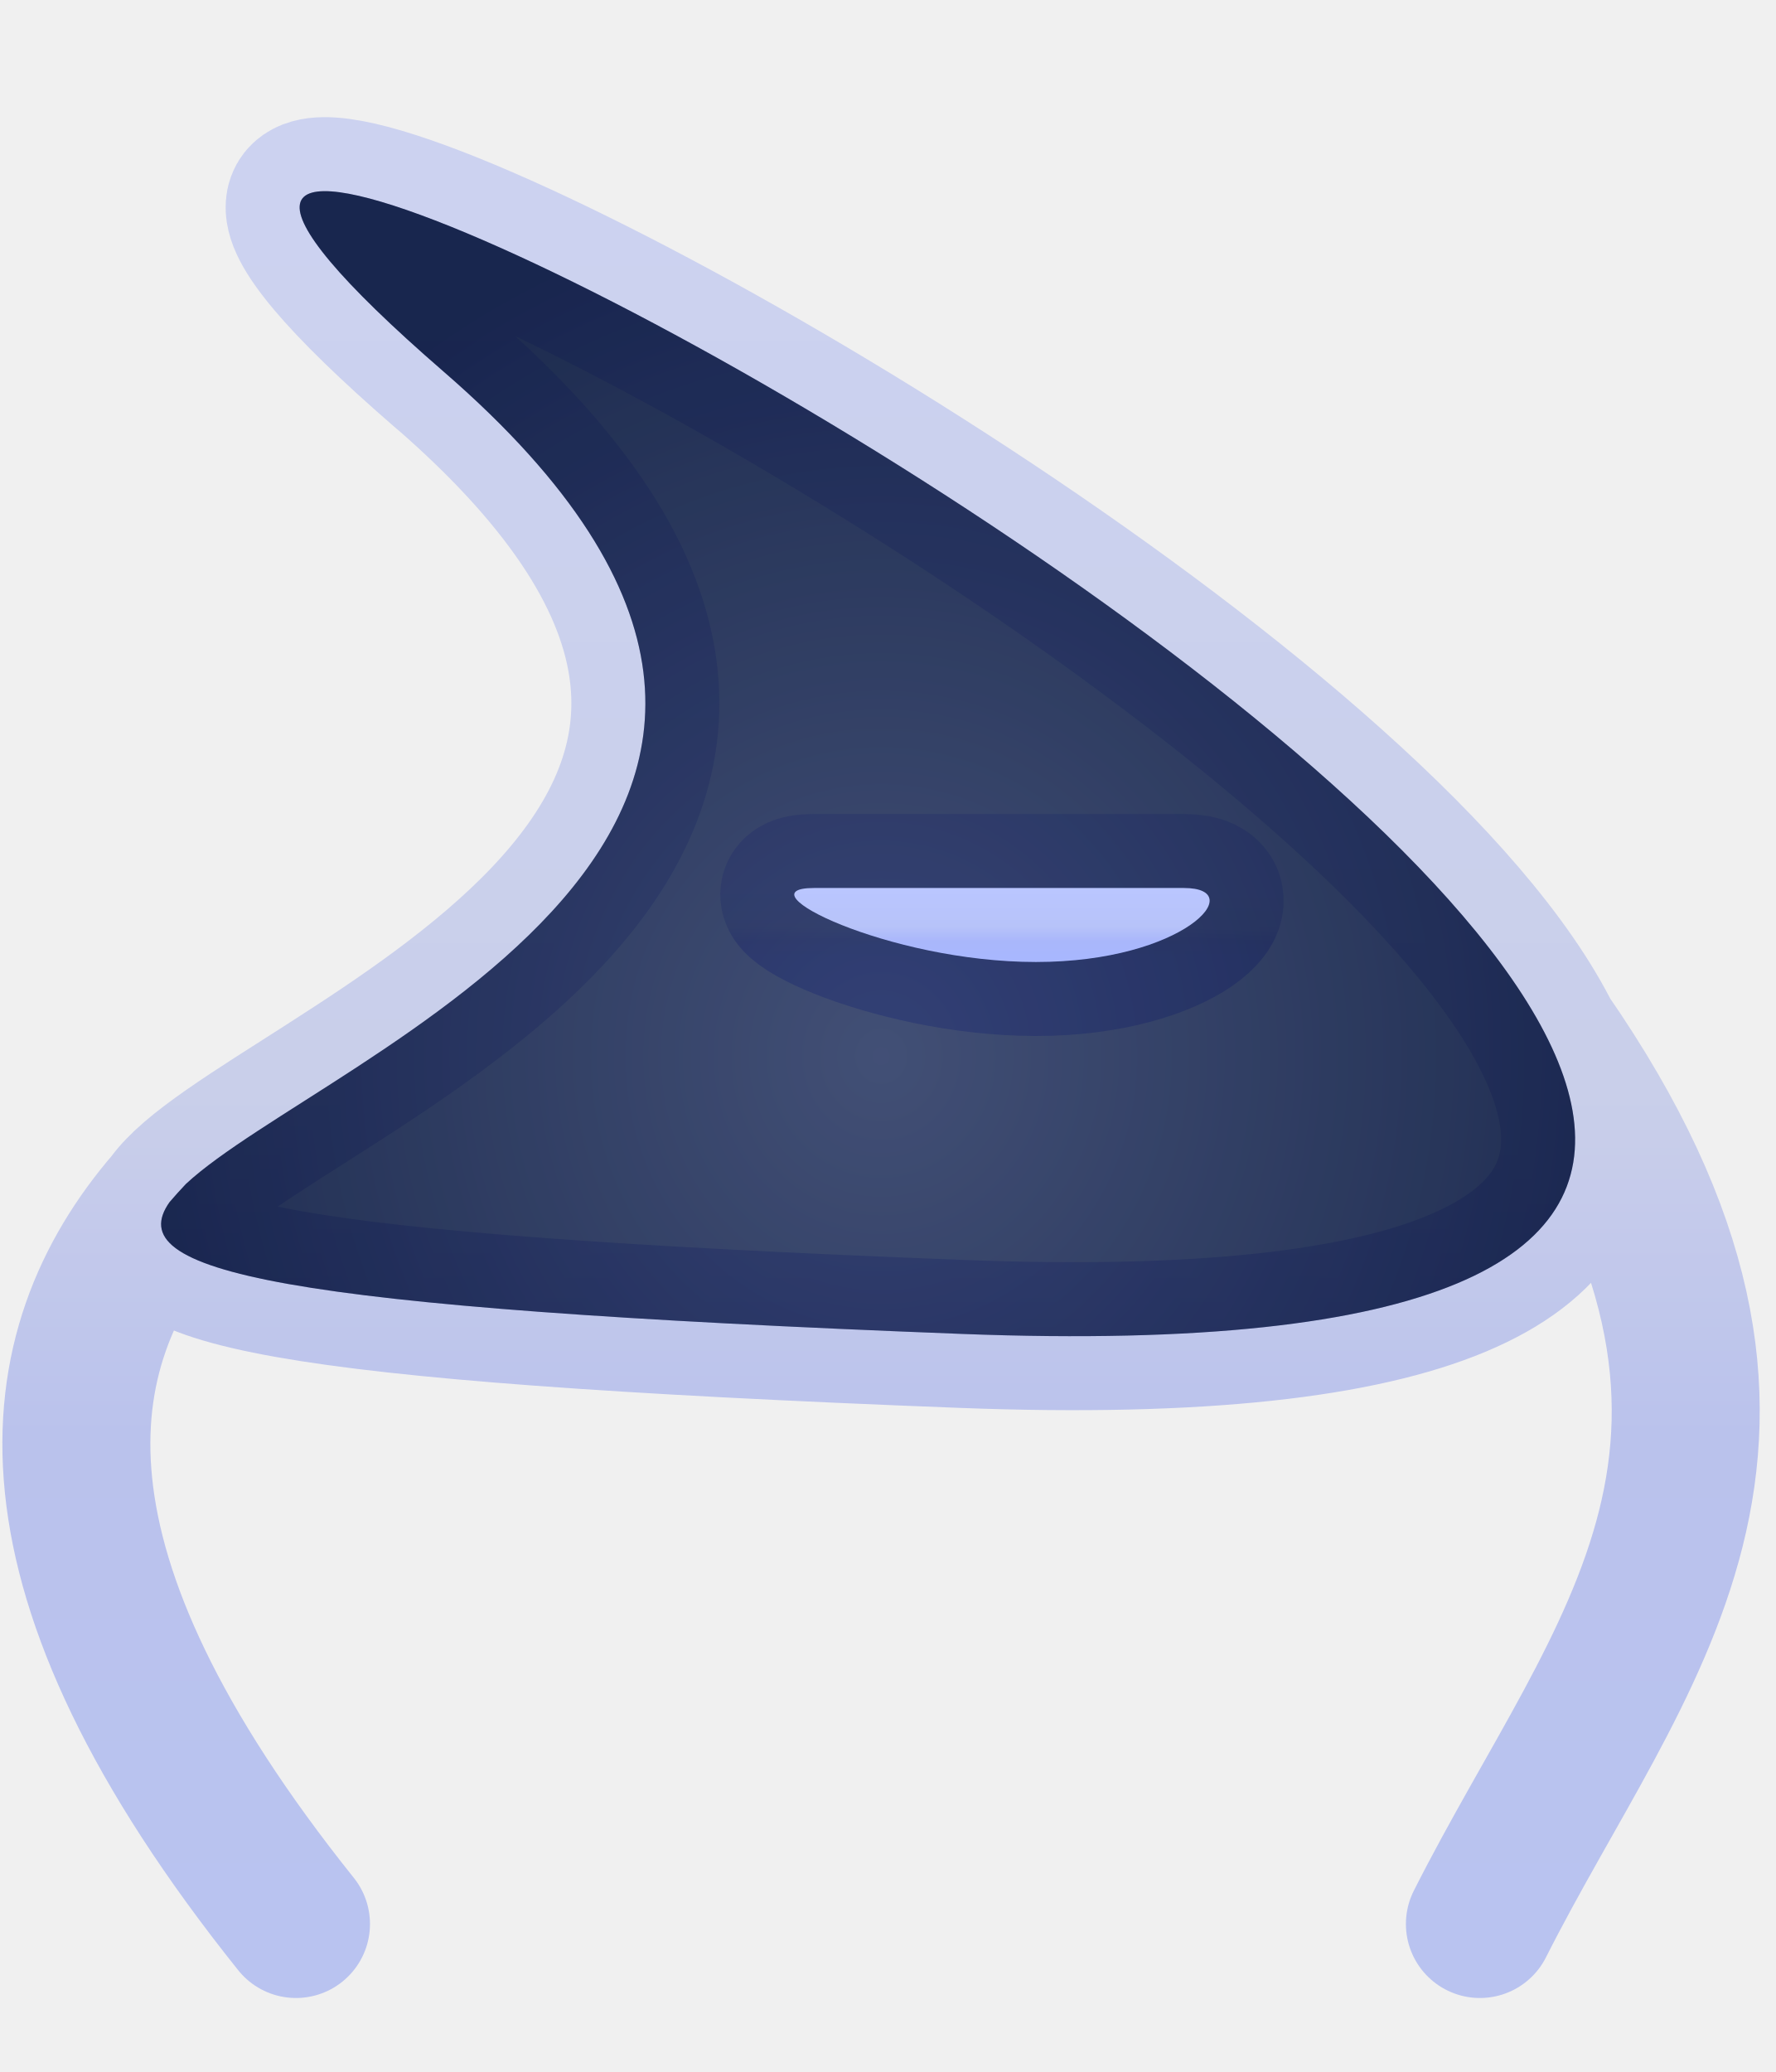
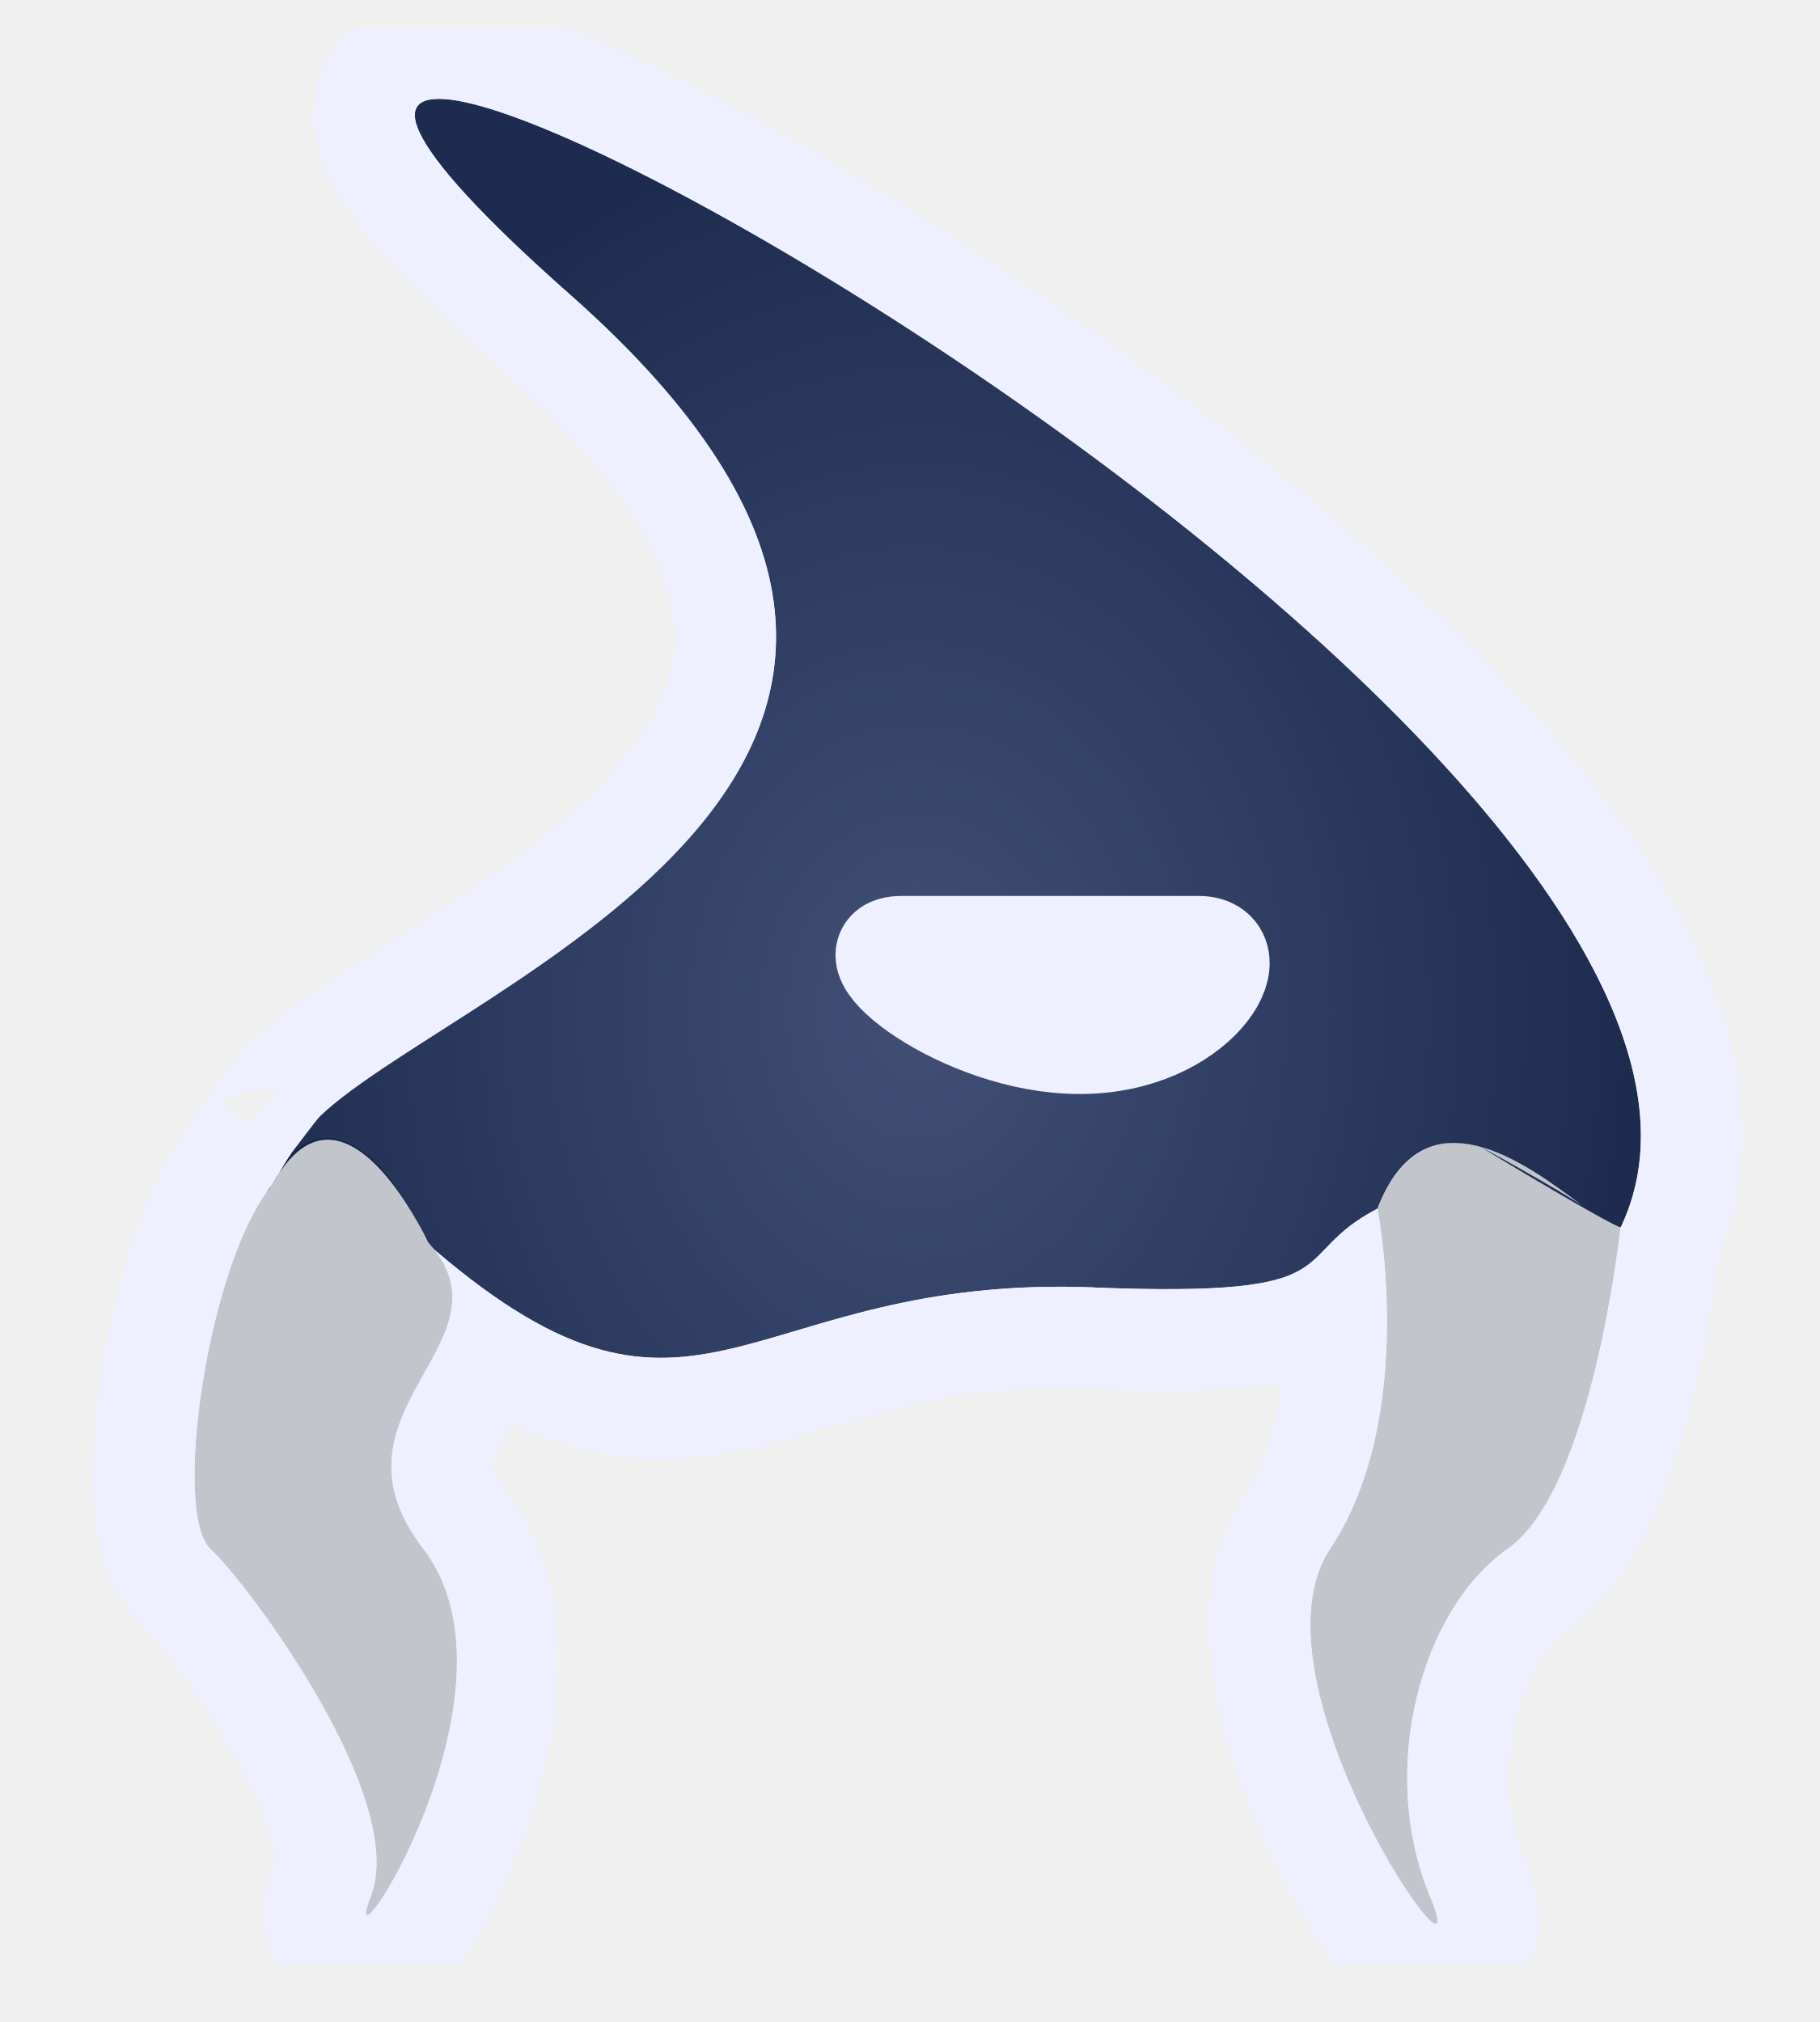
- <svg xmlns="http://www.w3.org/2000/svg" width="12" height="14" fill="none">
-   <path d="M6.5 9.013c13 .5-9.27-11.5-3.5-6.5C6.53 5.573 2.185 7.133 1.256 8a3.38 3.38 0 00-.11.122c-.333.469.695.712 5.354.891z" fill="url(#paint0_radial_3_2825)" />
-   <path d="M6.5 9.013c13 .5-9.27-11.5-3.5-6.5C6.53 5.573 2.185 7.133 1.256 8a3.38 3.38 0 00-.11.122c-.333.469.695.712 5.354.891z" fill="#0A1A3D" fill-opacity=".2" />
-   <path d="M3 2.513c-5.77-5 16.5 7 3.5 6.5-4.66-.179-5.687-.422-5.354-.891M3 2.512C6.53 5.573 2.185 7.135 1.256 8a3.38 3.38 0 00-.11.122M3 2.512c3.702 3.21-1.257 4.77-1.854 5.61M2 13C.08 10.6.286 9.121 1.146 8.122M10.448 7c1.9 2.742.495 4.134-.448 6" stroke="url(#paint1_linear_3_2825)" stroke-linecap="round" style="mix-blend-mode:multiply" />
-   <path d="M5.5 6H8c.448 0 0 .5-1 .5S5 6 5.5 6z" fill="#DAE2FF" />
-   <path d="M5.5 6H8c.448 0 0 .5-1 .5S5 6 5.5 6z" stroke="url(#paint2_linear_3_2825)" stroke-linecap="round" style="mix-blend-mode:multiply" />
+ <svg xmlns="http://www.w3.org/2000/svg" width="18" height="20" fill="none">
+   <g id="Abubakr__logo" clip-path="url(#clip0_13_24)">
+     <g id="Vector 14">
+       <mask id="path-1-outside-1_13_24" maskUnits="userSpaceOnUse" x=".924" y="-.022" width="17" height="21" fill="#000">
+         <path fill="#fff" d="M.924-.022h17v21h-17z" />
+         <path d="M10.822 12.735c2.61.102 1.878-.298 2.801-.78.463-1.2 1.464-.45 2.022-.032-.156-.116-1.06-.619-1.003-.58.094.064 1.363.822 1.387.796l.001-.001C18.405 7.149-1.446-3.348 5.639 2.915c5.228 4.621-1.1 6.816-2.474 8.124-.056.06-.22.286-.272.349-.002.003.003-.007-.042.065l-.165.277a.848.848 0 01-.041.05c-.014.014 0-.012.04-.05h.001c.698-1.29 1.547.557 1.547.557l.067.077c2.617 2.24 3.048.234 6.522.37z" />
+         <path fill-rule="evenodd" clip-rule="evenodd" d="M2.662 11.758c.003-.007.17-.28.19-.305.164-.197.697-.575 1.381.834 0 0-.849-1.847-1.547-.558l-.004.006a.373.373 0 01-.037.045l.017-.022zm1.638.606a3.026 3.026 0 01-.067-.077.19.19 0 01.067.077zm11.73-.226c0-.002 0-.002 0 0z" />
+         <path fill-rule="evenodd" clip-rule="evenodd" d="M2.686 11.73l.165-.277c.165-.197.698-.575 1.382.834 0 0-.849-1.847-1.547-.558zm10.937.226c.152-.387.469-.783 1.02-.613-.058-.039.846.464 1.002.58-.558-.418-1.56-1.169-2.022.033z" />
+         <path d="M13.623 11.956s.407 2.043-.468 3.364c-.876 1.322 1.507 4.687.988 3.437-.52-1.25-.09-2.836.768-3.437.835-.585 1.105-3.107 1.118-3.181-.024.026-1.293-.732-1.387-.796-.55-.17-.867.226-1.019.613zm-9.956 6.801c-.374.961 1.614-2.01.52-3.437-1.028-1.34.844-2.005.113-2.956a3.026 3.026 0 01-.067-.077c-.684-1.409-1.217-1.031-1.382-.834l-.165.276-.004.006a.373.373 0 01-.037.045c-.603.822-.938 3.19-.564 3.54.383.36 1.96 2.476 1.586 3.437z" />
+       </mask>
+       <path d="M10.822 12.735c2.61.102 1.878-.298 2.801-.78.463-1.2 1.464-.45 2.022-.032-.156-.116-1.06-.619-1.003-.58.094.064 1.363.822 1.387.796l.001-.001C18.405 7.149-1.446-3.348 5.639 2.915c5.228 4.621-1.1 6.816-2.474 8.124-.056.06-.22.286-.272.349-.002.003.003-.007-.042.065l-.165.277a.848.848 0 01-.041.05c-.014.014 0-.012.04-.05h.001c.698-1.29 1.547.557 1.547.557l.067.077c2.617 2.24 3.048.234 6.522.37z" fill="url(#paint0_radial_13_24)" />
+       <path d="M10.822 12.735c2.61.102 1.878-.298 2.801-.78.463-1.2 1.464-.45 2.022-.032-.156-.116-1.06-.619-1.003-.58.094.064 1.363.822 1.387.796l.001-.001C18.405 7.149-1.446-3.348 5.639 2.915c5.228 4.621-1.1 6.816-2.474 8.124-.056.06-.22.286-.272.349-.002.003.003-.007-.042.065l-.165.277a.848.848 0 01-.041.05c-.014.014 0-.012.04-.05h.001c.698-1.29 1.547.557 1.547.557l.067.077c2.617 2.24 3.048.234 6.522.37z" fill="#0A1A3D" fill-opacity=".2" />
+       <path fill-rule="evenodd" clip-rule="evenodd" d="M2.662 11.758c.003-.007.17-.28.19-.305.164-.197.697-.575 1.381.834 0 0-.849-1.847-1.547-.558l-.004.006a.373.373 0 01-.037.045l.017-.022zm1.638.606a3.026 3.026 0 01-.067-.077.19.19 0 01.067.077z" fill="url(#paint1_radial_13_24)" />
+       <path fill-rule="evenodd" clip-rule="evenodd" d="M2.662 11.758c.003-.007.17-.28.19-.305.164-.197.697-.575 1.381.834 0 0-.849-1.847-1.547-.558l-.004.006a.373.373 0 01-.037.045l.017-.022zm1.638.606a3.026 3.026 0 01-.067-.077.19.19 0 01.067.077z" fill="#0A1A3D" fill-opacity=".2" />
+       <path fill-rule="evenodd" clip-rule="evenodd" d="M16.03 12.138c0-.002 0-.002 0 0z" fill="url(#paint2_radial_13_24)" />
+       <path fill-rule="evenodd" clip-rule="evenodd" d="M16.03 12.138c0-.002 0-.002 0 0z" fill="#0A1A3D" fill-opacity=".2" />
+       <path fill-rule="evenodd" clip-rule="evenodd" d="M2.686 11.73l.165-.277c.165-.197.698-.575 1.382.834 0 0-.849-1.847-1.547-.558z" fill="url(#paint3_radial_13_24)" />
+       <path fill-rule="evenodd" clip-rule="evenodd" d="M2.686 11.73l.165-.277c.165-.197.698-.575 1.382.834 0 0-.849-1.847-1.547-.558z" fill="#0A1A3D" fill-opacity=".2" />
+       <path fill-rule="evenodd" clip-rule="evenodd" d="M13.623 11.956c.152-.387.469-.783 1.02-.613-.058-.039.846.464 1.002.58-.558-.418-1.56-1.169-2.022.033z" fill="url(#paint4_radial_13_24)" />
+       <path fill-rule="evenodd" clip-rule="evenodd" d="M13.623 11.956c.152-.387.469-.783 1.02-.613-.058-.039.846.464 1.002.58-.558-.418-1.56-1.169-2.022.033z" fill="#0A1A3D" fill-opacity=".2" />
+       <path d="M13.623 11.956s.407 2.043-.468 3.364c-.876 1.322 1.507 4.687.988 3.437-.52-1.25-.09-2.836.768-3.437.835-.585 1.105-3.107 1.118-3.181-.024.026-1.293-.732-1.387-.796-.55-.17-.867.226-1.019.613z" fill="url(#paint5_radial_13_24)" />
+       <path d="M13.623 11.956s.407 2.043-.468 3.364c-.876 1.322 1.507 4.687.988 3.437-.52-1.25-.09-2.836.768-3.437.835-.585 1.105-3.107 1.118-3.181-.024.026-1.293-.732-1.387-.796-.55-.17-.867.226-1.019.613z" fill="#0A1A3D" fill-opacity=".2" />
+       <path d="M3.667 18.757c-.374.961 1.614-2.01.52-3.437-1.028-1.34.844-2.005.113-2.956a3.026 3.026 0 01-.067-.077c-.684-1.409-1.217-1.031-1.382-.834l-.165.276-.004.006a.373.373 0 01-.037.045c-.603.822-.938 3.19-.564 3.54.383.36 1.96 2.476 1.586 3.437z" fill="url(#paint6_radial_13_24)" />
+       <path d="M3.667 18.757c-.374.961 1.614-2.01.52-3.437-1.028-1.34.844-2.005.113-2.956a3.026 3.026 0 01-.067-.077c-.684-1.409-1.217-1.031-1.382-.834l-.165.276-.004.006a.373.373 0 01-.037.045c-.603.822-.938 3.19-.564 3.54.383.36 1.96 2.476 1.586 3.437z" fill="#0A1A3D" fill-opacity=".2" />
+       <path d="M5.97 2.54a.5.5 0 10-.662.75l.662-.75zm7.653 9.416l-.466-.18a.5.5 0 00.932.363l-.466-.183zm-9.39.33l-.45.22a.5.5 0 00.068.103l.382-.322zm11.797-.148l.371.335a.5.5 0 00-.125-.77l-.246.435zm-13.368-.38l-.397-.305a.502.502 0 00-.041.064l.438.24zm.024-.029l.406.292.001-.001-.407-.29zm-.004.006l.404.294.001-.002-.405-.292zm-.38-.318a.5.5 0 10.686.727l-.686-.727zm1.628 1.282a.5.5 0 10.741-.67l-.741.67zm12.1-.56l.367.338.004-.004-.372-.335zm-13.344-.41l-.406-.292.406.293zm.165-.276l-.383-.32a.497.497 0 00-.044.06l.427.26zm12.794.47l-.298.401a.5.5 0 00.598-.801l-.3.4zM5.308 3.29c1.323 1.17 1.785 2.115 1.84 2.853.054.729-.28 1.387-.86 2.01-.585.628-1.367 1.164-2.096 1.64-.355.232-.707.456-.992.66-.273.193-.551.412-.717.65l.82.572c.056-.08.2-.211.477-.408.264-.188.587-.394.96-.637.725-.474 1.602-1.068 2.28-1.795.68-.73 1.209-1.65 1.125-2.766C8.063 4.96 7.388 3.793 5.97 2.54l-.662.75zm-1.075 8.998l.454-.21-.001-.003-.003-.006-.01-.02a3.474 3.474 0 00-.153-.284 3.07 3.07 0 00-.445-.592c-.176-.177-.48-.417-.876-.399-.435.02-.743.331-.953.718l.88.476c.14-.257.199-.199.12-.195-.041.002-.002-.018.121.106.107.107.21.257.292.395a3.14 3.14 0 01.12.223l.454-.21zm-1.956-.845l-.004.005.007-.008a.392.392 0 01.022-.022l.686.727a.828.828 0 00.098-.115l-.809-.587zm2.394.586a2.472 2.472 0 01-.055-.063l-.765.644.079.09.741-.67zm-2.447-.51a.479.479 0 00-.035.077c-.004.012-.027.075-.028.158a.5.5 0 00.872.343.772.772 0 00.053-.067l-.809-.588c-.007.01 0-.002.018-.02a.475.475 0 01.218-.138.5.5 0 01.648.485c-.001.083-.024.145-.028.157a.392.392 0 01-.033.073l-.876-.48zm.834.545l.02-.029a.76.76 0 00.02-.029l.028-.045.077-.124a35.952 35.952 0 01.1-.16l.003-.006-.001.001-.003.005-.007.009-.02.025-.764-.645c-.017.02-.03.04-.03.04a.587.587 0 00-.022.033l-.029.046-.078.125-.076.123a5.084 5.084 0 01-.03.048l.02-.027.792.61zm12.6-.26l.743.67-.742-.67zM2.28 11.437l.811.585-.81-.585zm0 0l-.004.006.811.585.004-.006-.811-.585zm.813.583a.88.88 0 00.015-.023l.003-.004c0-.002.002-.003.002-.003v-.002l.002-.002.001-.002.006-.01.018-.03.055-.091.056-.094.02-.033a.722.722 0 00.008-.013l-.855-.52-.087.146-.055.091-.018.03-.005.009v.002c-.001 0 0 0 0 0v-.002a.126.126 0 00.005-.008.88.88 0 01.015-.022l.814.58zm.142-.246a.101.101 0 01.026-.023l-.003.001a.067.067 0 01-.02.003h-.006c.006 0 .221.07.551.75l.9-.437c-.354-.729-.747-1.174-1.22-1.287-.515-.122-.867.198-.995.352l.767.64zm0 0a1.318 1.318 0 00.094-.129.53.53 0 00.07-.25.502.502 0 00-.65-.486l-.036.013s-.005.002-.002 0l.013-.004a.498.498 0 01.642.632.499.499 0 01-.063.124l-.82-.572a.497.497 0 00.098.677.5.5 0 00.495.075l-.011.004a.438.438 0 01-.117.026.5.5 0 01-.55-.503.495.495 0 01.078-.256l.006-.01c.002-.003.003-.003 0 0l-.014.018.767.64zm10.854.365a.703.703 0 01.196-.3.167.167 0 01.074-.034.288.288 0 01.136.016l.295-.955c-.43-.133-.813-.047-1.108.176-.269.203-.43.493-.524.73l.93.367zm.834-1.21c.002.002.015.01.03.023.006.005.028.022.052.048.01.011.037.04.063.084a.5.5 0 01-.309.742.476.476 0 01-.183.011c-.05-.006-.089-.02-.095-.022l-.043-.016-.008-.004a26.705 26.705 0 01.859.492c.018.01.032.02.043.027l.015.01.596-.802a9.02 9.02 0 00-.633-.382 27.742 27.742 0 00-.415-.23l-.048-.024a.493.493 0 00-.047-.018.5.5 0 00-.652.384c-.035.188.05.325.063.347a.498.498 0 00.064.084c.024.026.046.044.052.049l.034.025.562-.827zm1.022.594c-.256-.192-.732-.559-1.231-.677a1.239 1.239 0 00-.899.1c-.304.168-.516.461-.658.83l.933.36c.09-.232.175-.296.207-.313.027-.015.077-.03.186-.005.257.062.56.279.862.505l.6-.8zm-.284.277a.497.497 0 01.465-.15.336.336 0 01.064.018c.011.004.012.005-.003-.002a21.49 21.49 0 01-.573-.323 45.645 45.645 0 01-.625-.373l-.066-.04-.562.827a27.63 27.63 0 001.213.715c.064.035.124.068.172.091a.907.907 0 00.085.038.578.578 0 00.216.038.503.503 0 00.35-.162l-.735-.677zm-1.166.021c-.038-.012-.062-.025-.043-.016l.04.02.156.088c.13.073.295.168.46.265.323.187.66.386.676.395l.492-.87c.002 0-.014-.009-.056-.033a127.549 127.549 0 00-1.08-.628 9.094 9.094 0 00-.246-.134.732.732 0 00-.104-.042l-.295.955zM5.639 2.915l.662-.75-.662.75zm5.183 9.82l.04-1-.04 1zm-7.657-1.696l-.69-.724a.982.982 0 00-.043.043l.733.681zm10.458.917l.981-.195a1 1 0 00-1.442-.692l.461.887zm-10.73-.568l-.764-.645a.945.945 0 00-.056.073l.82.572zm1.907.075a1 1 0 00-1.134 1.648L4.8 11.463zm-.614 3.857l-.793.609.793-.609zm-2.105 0l.685-.728-.685.728zm12.83 0l.574.82-.574-.82zm1.119-3.182h-1a1 1 0 001.903.43l-.903-.43zm-13.368-.38l.793.61a1.24 1.24 0 00.084-.129l-.877-.481zm-.79-.61a1 1 0 101.618 1.175l-1.617-1.176zm.773.632l.806.592-.806-.592zm1.655.584l-.9.433a.962.962 0 00.107.176l.793-.61zm11.73-.226l.983.18-.984-.18zM4.975 3.665c1.222 1.08 1.61 1.883 1.684 2.422.07.5-.107.973-.543 1.484-.45.529-1.102 1.005-1.799 1.461-.278.183-.74.474-.989.638-.295.196-.611.415-.854.646l1.379 1.449c.101-.097.284-.232.577-.425.34-.225.557-.355.984-.635.713-.468 1.574-1.074 2.224-1.836.664-.778 1.175-1.803 1.003-3.054C8.475 4.6 7.693 3.396 6.3 2.165L4.976 3.664zm-2.544 6.694c-.046.05-.09.107-.114.136l-.088.116-.076.1-.025.033 1.529 1.29.088-.112.08-.106a6.988 6.988 0 01.086-.111l-.015.016-1.465-1.362zm.96 5.57c.076.1.143.282.124.61-.019.323-.117.69-.25 1.032-.136.345-.28.596-.34.68-.016.024-.003.002.036-.037a.837.837 0 01.18-.138c.04-.023.443-.264.922-.03a.984.984 0 01.553.807.84.84 0 01-.014.24c-.01.053-.021.07-.004.028l-1.864-.726a1.92 1.92 0 00-.092.299 1.13 1.13 0 00-.02.311c.005.08.05.588.566.84.487.236.901-.006.956-.038.117-.068.198-.146.232-.18.08-.08.143-.164.185-.224.173-.246.388-.647.566-1.103.18-.46.35-1.042.385-1.647.034-.601-.062-1.325-.533-1.94L3.392 15.93zM4.6 19.12c.216-.554.112-1.133-.01-1.54a6.222 6.222 0 00-.562-1.262c-.424-.744-.972-1.454-1.261-1.726l-1.37 1.457.032.034.08.092a8.55 8.55 0 01.78 1.133c.179.313.314.605.385.843.08.27.033.317.062.243l1.864.726zm8.563-8.051a2.7 2.7 0 00-.711.524c-.164.166-.116.116-.091.102.042-.024.017.01-.227.034s-.634.031-1.272.006l-.078 1.999c.667.026 1.164.022 1.545-.015.383-.037.721-.115 1.022-.286.283-.162.485-.395.525-.436a.714.714 0 01.21-.154l-.923-1.774zm.461.887l-.98.195v-.002c-.001 0-.001 0 0 0v.008l.009.048c.007.046.018.115.028.205.02.18.04.434.037.721-.007.604-.116 1.214-.396 1.637l1.668 1.104c.595-.898.72-1.97.728-2.718a7.814 7.814 0 00-.105-1.353l-.005-.026a.278.278 0 00-.002-.009v-.004l-.982.194zm-1.302 2.812c-.437.66-.399 1.444-.29 2.01.115.603.355 1.198.588 1.67.229.46.493.886.704 1.134.047.054.143.163.273.254.05.035.223.155.476.186a1.017 1.017 0 001.143-1.096 1.291 1.291 0 00-.04-.237 2.416 2.416 0 00-.109-.316l-1.847.768c.025.06.026.07.02.048-.002-.01-.015-.058-.02-.13-.002-.037-.02-.266.118-.518a.985.985 0 01.985-.503c.239.03.393.14.42.16.087.06.125.112.103.086a4.327 4.327 0 01-.434-.725c-.187-.379-.347-.795-.416-1.156a1.533 1.533 0 01-.032-.414c.009-.095.03-.122.026-.117l-1.668-1.104zm2.016-.267c-.686.482-1.111 1.275-1.299 2.062-.191.802-.17 1.73.181 2.578l1.847-.768c-.167-.402-.19-.892-.083-1.345.112-.47.331-.769.502-.889l-1.148-1.637zM6.301 2.165a13.055 13.055 0 01-.95-.91A3.57 3.57 0 015.117.98c-.052-.072-.065-.1-.061-.09a.45.45 0 01.027.081.741.741 0 01.017.236.868.868 0 01-.421.668c-.182.107-.333.104-.34.104-.022 0-.009-.003.055.011.28.061.826.275 1.59.667.74.378 1.618.888 2.538 1.489 1.852 1.207 3.81 2.736 5.144 4.232.67.75 1.14 1.446 1.38 2.048.239.593.218.995.081 1.283l1.806.86c.457-.96.335-1.977-.03-2.888-.362-.903-.998-1.797-1.744-2.634-1.498-1.68-3.616-3.32-5.544-4.577A30.838 30.838 0 006.895.875C6.108.472 5.37.155 4.822.035a2.274 2.274 0 00-.478-.057c-.153 0-.42.018-.682.174-.324.19-.524.519-.555.885-.025.298.067.546.134.69.138.299.377.598.637.88.276.301.64.652 1.098 1.057l1.325-1.499zm-2.85 10.207a.11.11 0 01.004-.005L1.869 11.15l-.03.04 1.612 1.183zm.215.739a.805.805 0 01-.267-.314l1.803-.866a1.196 1.196 0 00-.402-.468L3.666 13.11zm-.159-.138c.009.01-.015-.018-.027-.082a.316.316 0 01-.005-.075c.001-.02.004-.03.004-.03-.016.061-.053.119-.224.43-.13.238-.342.64-.379 1.137-.04.547.134 1.077.517 1.576l1.587-1.217a.626.626 0 01-.103-.176.082.082 0 01-.006-.035c.002-.034.02-.11.138-.324.078-.142.307-.513.405-.886a1.729 1.729 0 00-.32-1.536l-1.587 1.218zm.143.15c.712.61 1.359 1.004 2.016 1.188.682.19 1.273.125 1.803 0 1.045-.245 1.758-.638 3.314-.577l.078-1.999c-1.918-.075-3.157.467-3.85.63-.34.08-.564.087-.807.02-.268-.075-.657-.27-1.253-.78L3.65 13.122zm-.884 1.469c.161.152.186.3.176.263a.944.944 0 01-.016-.162c-.009-.2.01-.488.06-.816.049-.323.124-.654.216-.94.097-.301.191-.486.25-.565L1.838 11.19c-.244.332-.417.75-.541 1.136-.129.4-.227.837-.29 1.252-.062.41-.096.832-.08 1.2.007.18.027.38.076.57.041.163.137.462.392.702l1.37-1.457zm14.247-2.274a.921.921 0 01-.078.243.999.999 0 01-1.897-.297c-.009-.069-.008-.124-.008-.126h2c0-.003 0-.059-.008-.128a.97.97 0 00-.115-.354 1 1 0 00-1.861.303l1.967.359zm-1.528 3.821c.435-.304.7-.776.864-1.144a7.26 7.26 0 00.401-1.22c.18-.738.277-1.536.263-1.457l-1.967-.359c-.028.153-.072.654-.24 1.343a5.232 5.232 0 01-.283.877c-.12.271-.203.335-.186.322l1.148 1.638zM1.958 11.054a.996.996 0 011.504.162 1 1 0 01.178.549c.003.203-.058.354-.068.38a.979.979 0 01-.113.21.695.695 0 01-.091.106l-1.364-1.463a1.312 1.312 0 00-.239.3 1.016 1.016 0 00-.057.12c-.01.029-.072.18-.068.384a1 1 0 001.481.859.985.985 0 00.21-.154l-1.373-1.454zm1.532 1.27l.01-.013-1.628-1.163 1.618 1.175zm-1.417-1.508a1.002 1.002 0 01-.044.066 4.6 4.6 0 00-.032.052l1.709 1.04.018-.03v-.002c0 .002-.003.006-.007.012a2.4 2.4 0 01-.051.069.99.99 0 01-.093.099l-.006.005-.002.002.006-.005a7.299 7.299 0 00.047-.047.963.963 0 00.096-.117l-1.641-1.144zm-.076.118l-.089.148-.055.092-.018.03-.005.007.003-.003.003-.006a3.03 3.03 0 00.036-.054L3.5 12.311a1.98 1.98 0 00.04-.06l.002-.003a.085.085 0 01.004-.006l.005-.01.018-.03.056-.092.056-.094.026-.043-1.709-1.04zm1.542 1.305a.782.782 0 01-.012.02l-.003.006-.001.002.004-.007.018-.03a21.917 21.917 0 01.127-.206l-.006.009a.94.94 0 01-.047.061l-1.535-1.281a1.672 1.672 0 00-.115.164 9.663 9.663 0 00-.184.3l1.754.962z" fill="#EEF0FF" mask="url(#path-1-outside-1_13_24)" />
+     </g>
+     <path id="Vector 15" d="M8.92 9.362h2.933c.526 0 0 .959-1.174.959-1.173 0-2.346-.959-1.76-.959z" fill="#EEF0FF" stroke="#EEF0FF" stroke-linecap="round" />
+   </g>
  <defs>
-     <linearGradient id="paint1_linear_3_2825" x1="5.954" y1="1.291" x2="5.954" y2="13" gradientUnits="userSpaceOnUse">
-       <stop stop-color="#D9DFFF" />
-       <stop offset=".521" stop-color="#D6DCF9" />
-       <stop offset=".719" stop-color="#C6CEFB" />
-       <stop offset="1" stop-color="#C5CFFF" />
-     </linearGradient>
-     <linearGradient id="paint2_linear_3_2825" x1="6.771" y1="6" x2="6.771" y2="6.5" gradientUnits="userSpaceOnUse">
-       <stop stop-color="#D9DFFF" />
-       <stop offset=".521" stop-color="#D6DCF9" />
-       <stop offset=".719" stop-color="#C6CEFB" />
-       <stop offset="1" stop-color="#C5CFFF" />
-     </linearGradient>
-     <radialGradient id="paint0_radial_3_2825" cx="0" cy="0" r="1" gradientUnits="userSpaceOnUse" gradientTransform="matrix(0 5.85428 -5.43741 0 5.954 7.146)">
+     <radialGradient id="paint0_radial_13_24" cx="0" cy="0" r="1" gradientUnits="userSpaceOnUse" gradientTransform="matrix(0 9.0264 -7.15239 0 9.076 10.004)">
      <stop stop-color="#505D84" />
      <stop offset="1" stop-color="#212F53" />
    </radialGradient>
+     <clipPath id="clip0_13_24">
+       <path fill="#fff" transform="translate(.42 .259)" d="M0 0h17.565v19.165H0z" />
+     </clipPath>
  </defs>
</svg>
